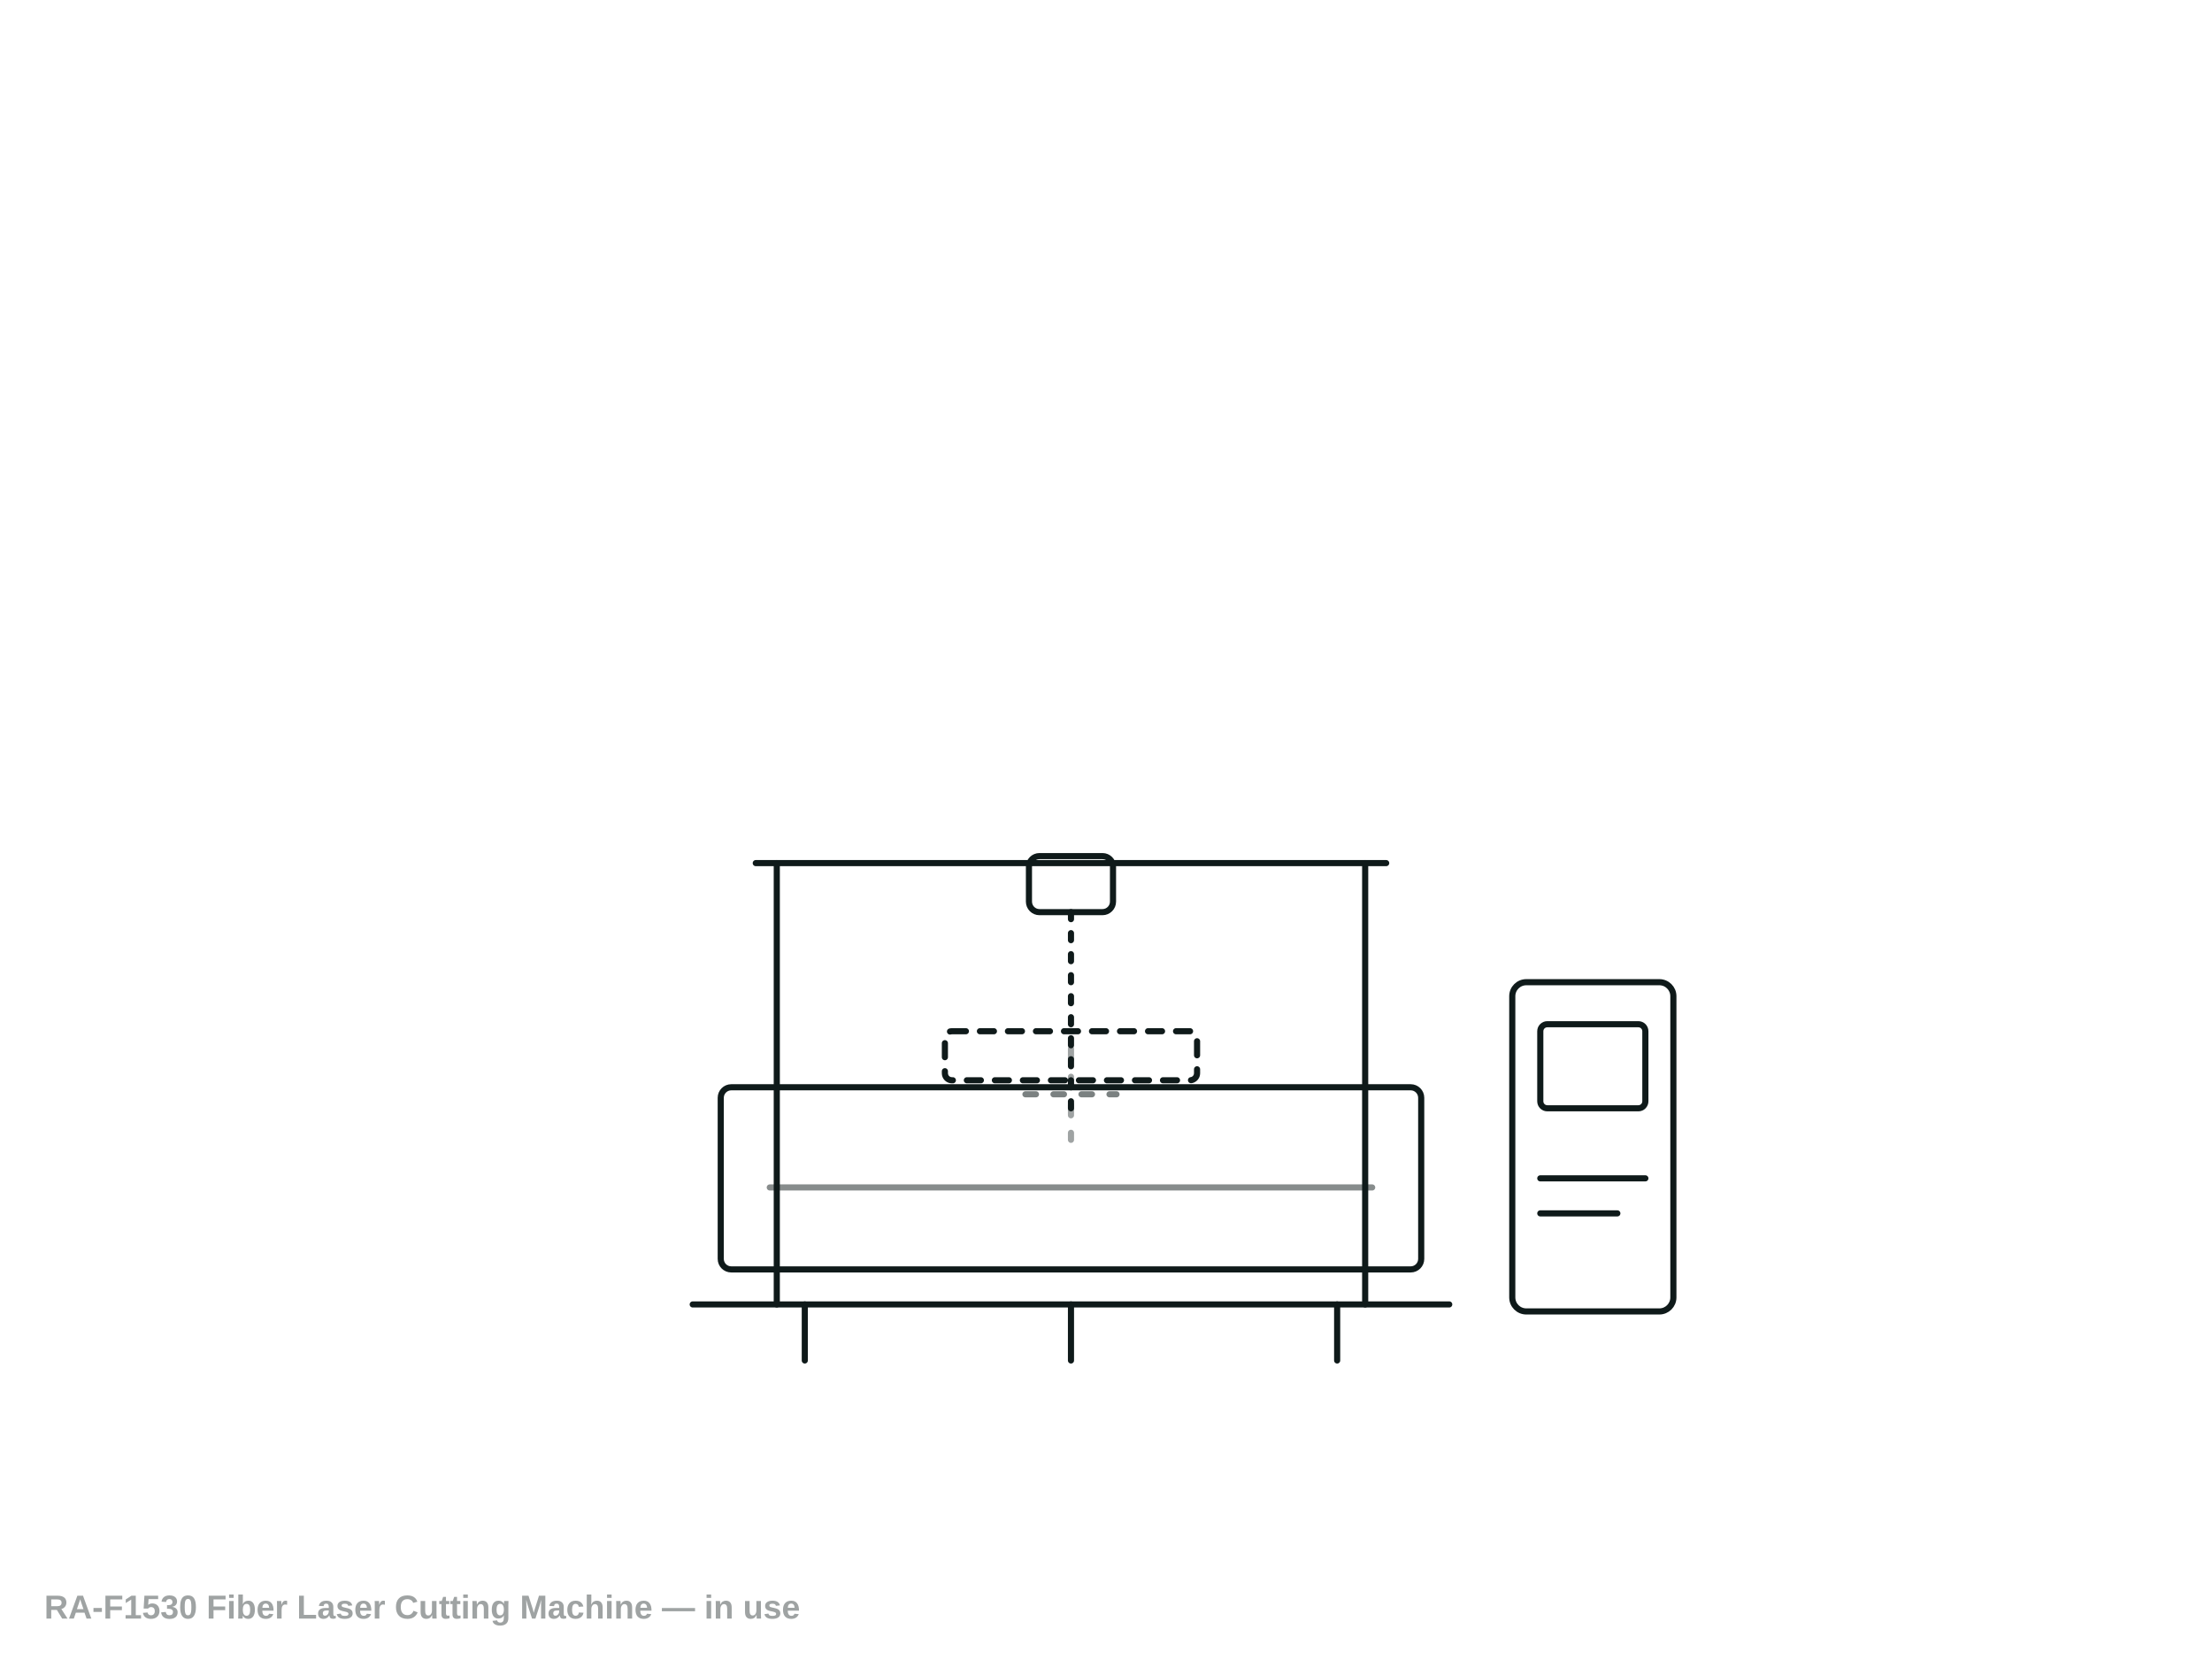
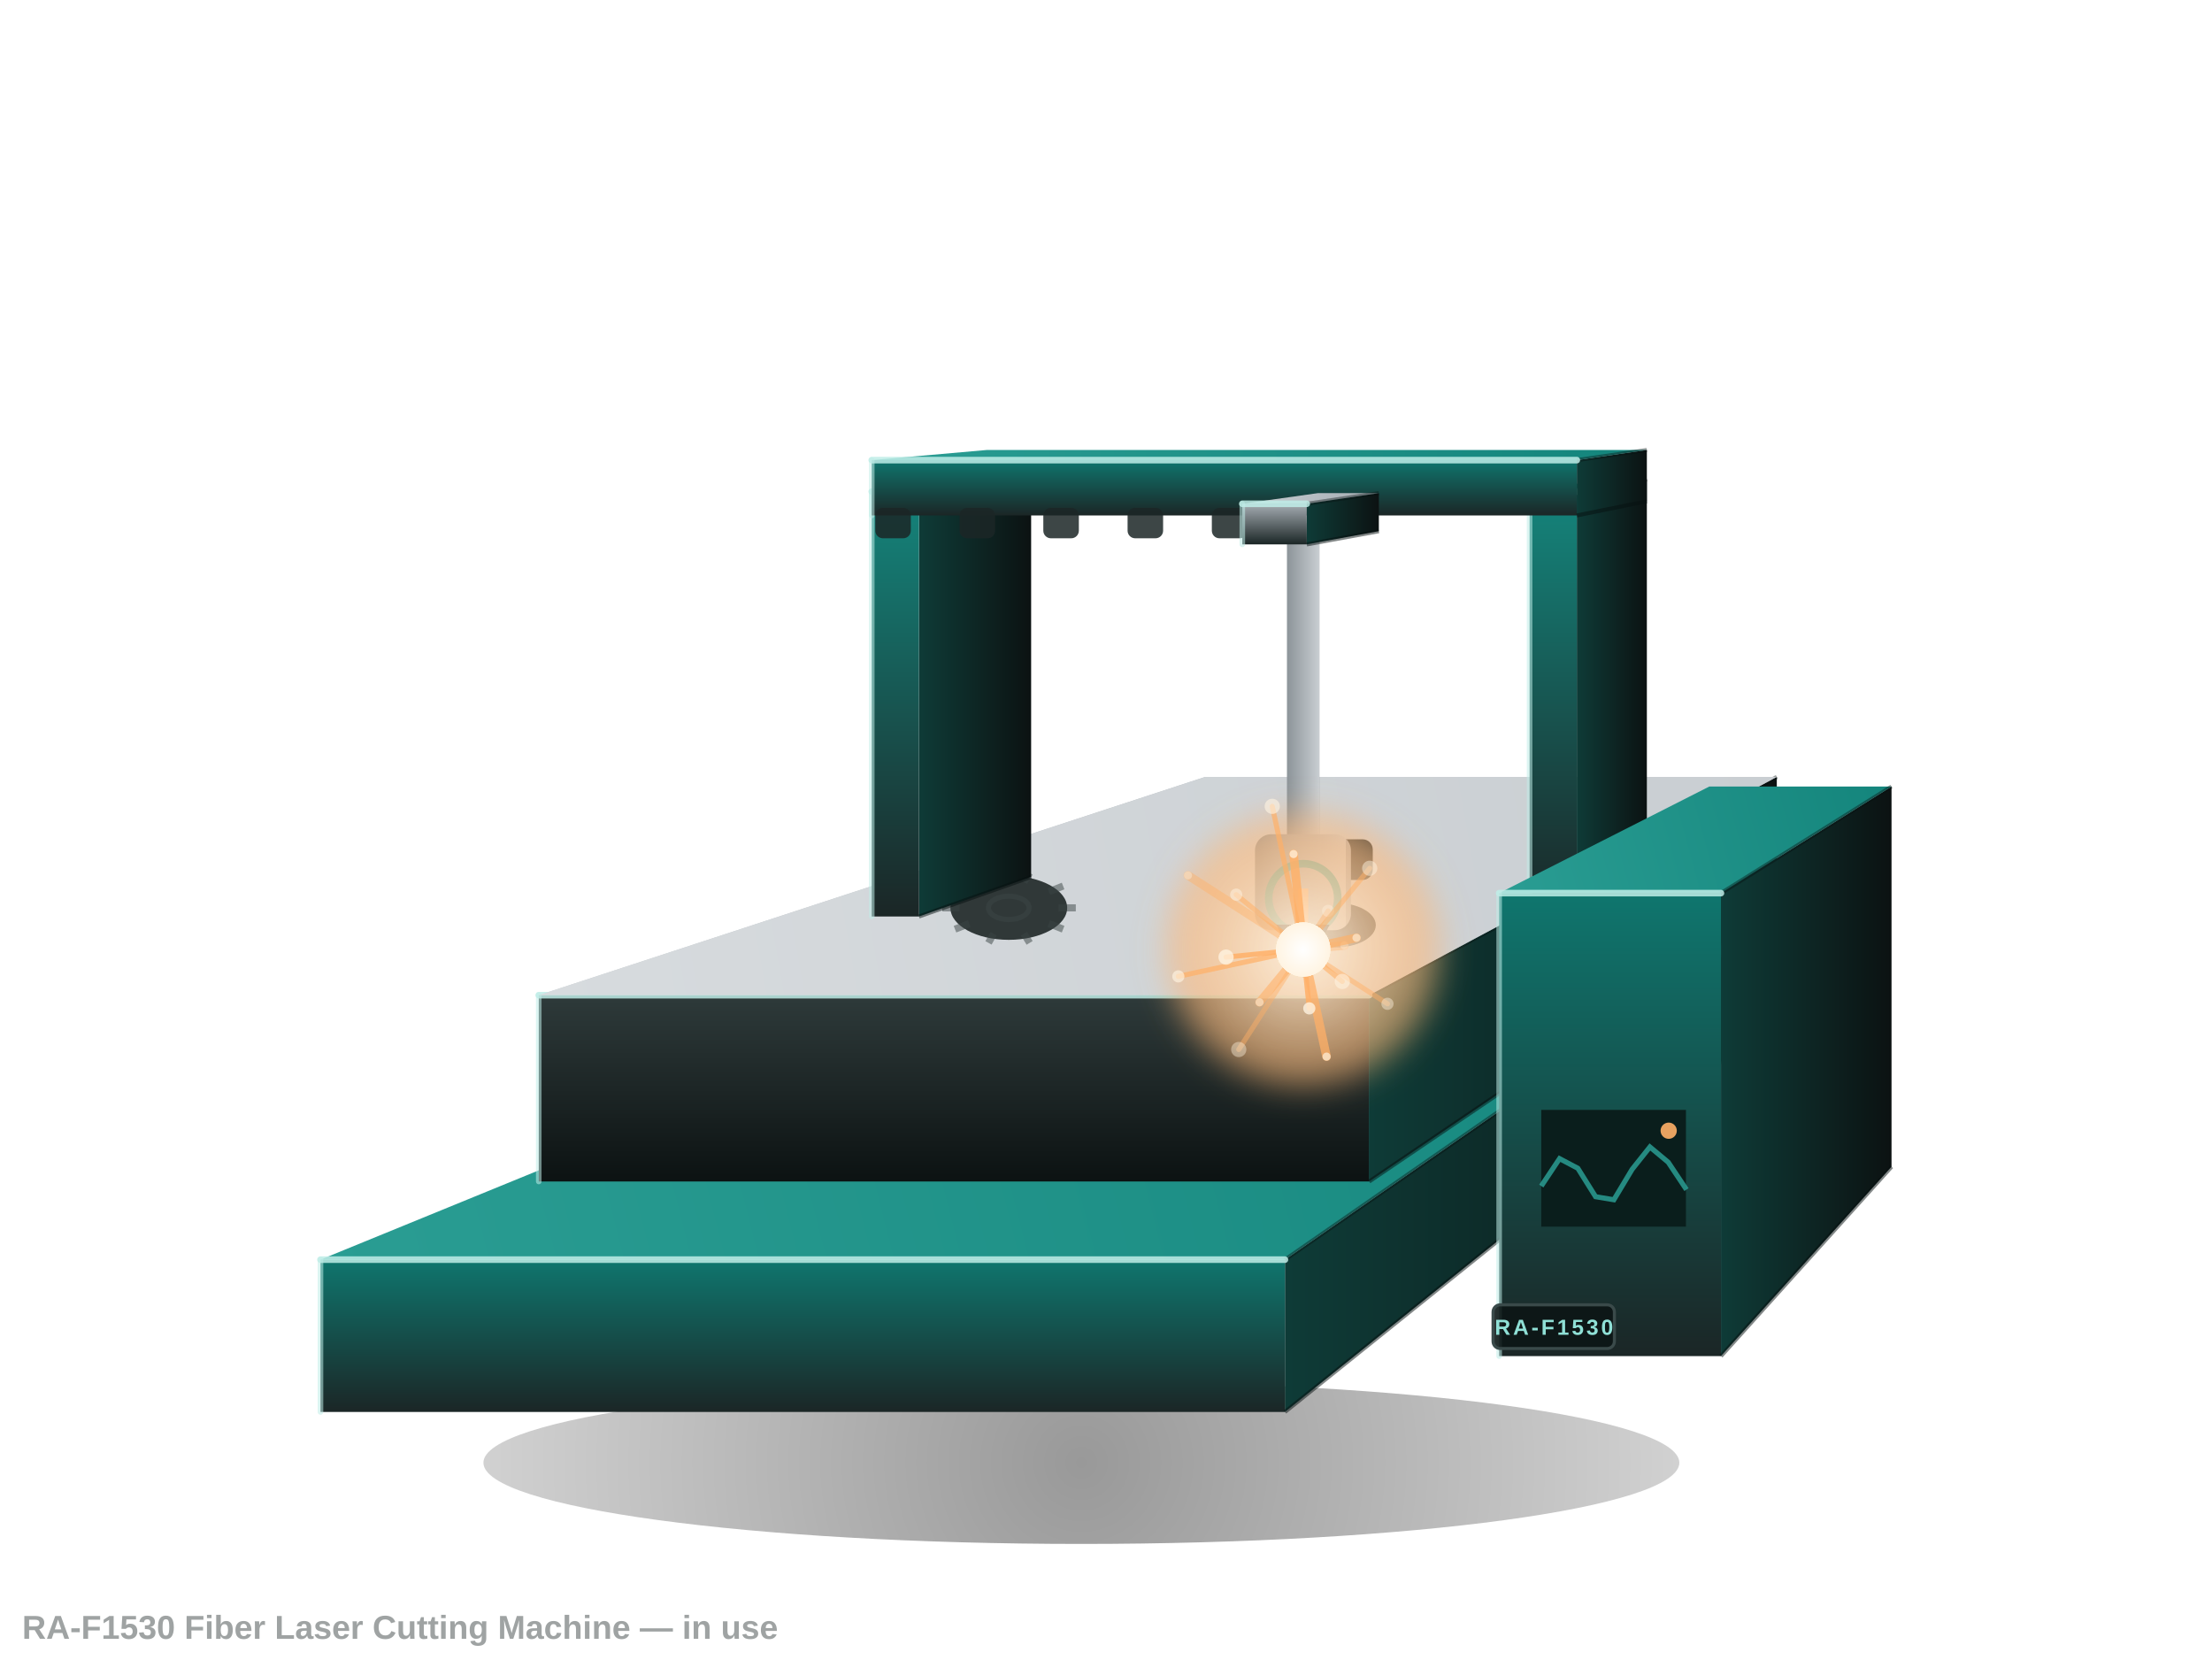
- <svg xmlns="http://www.w3.org/2000/svg" width="1200" height="900" viewBox="0 0 1200 900">
-   <g transform="translate(144.0 263.0) scale(1.9)">
-     <g fill="none" stroke="#0F1A1A" stroke-width="1.75" stroke-linecap="round" stroke-linejoin="round" opacity="1">
-       <rect x="130" y="172" width="200" height="52" rx="3" />
-       <path d="M144 200.6 L316 200.6" opacity="0.5" />
-       <rect x="194" y="156" width="72" height="14" rx="2" stroke-dasharray="4 4" />
-       <path d="M122 234 L338 234" />
-       <path d="M154 234 L154 250" />
-       <path d="M230 234 L230 250" />
-       <path d="M306 234 L306 250" />
-       <path d="M146 234 L146 108" />
-       <path d="M314 234 L314 108" />
-       <path d="M140 108 L320 108" />
-       <rect x="218" y="106" width="24" height="16" rx="3" />
-       <path d="M230 122 L230 178" stroke-dasharray="2 4" />
-       <rect x="356" y="142" width="46" height="94" rx="4" />
-       <rect x="364" y="154" width="30" height="24" rx="2" />
-       <path d="M364 198 L394 198" />
-       <path d="M364 208 L386 208" />
-       <path d="M217 174 L243 174" stroke-dasharray="3 5" opacity="0.55" />
-       <path d="M230 161 L230 187" stroke-dasharray="3 5" opacity="0.4" />
+ <svg xmlns="http://www.w3.org/2000/svg" width="2400" height="1800" viewBox="0 0 2400 1800">
+   <g transform="translate(-181.0 177.0) scale(5.5075)">
+     <g>
+       <defs>
+         <radialGradient id="rg78" cx="245.9" cy="256" r="117.8" gradientUnits="userSpaceOnUse">
+           <stop offset="0" stop-color="#000000" stop-opacity="0.4" />
+           <stop offset="60" stop-color="#000000" stop-opacity="0.18" />
+           <stop offset="100" stop-color="#000000" stop-opacity="0" />
+         </radialGradient>
+       </defs>
+       <ellipse cx="245.9" cy="256" rx="117.8" ry="16" fill="url(#rg78)" />
+       <defs>
+         <linearGradient id="lg80" x1="0" y1="252" x2="0" y2="372" gradientUnits="userSpaceOnUse">
+           <stop offset="0" stop-color="#ffffff" stop-opacity="0.16" />
+           <stop offset="100" stop-color="#ffffff" stop-opacity="0" />
+         </linearGradient>
+         <mask id="rmask79">
+           <rect x="-4000" y="252" width="9000" height="120" fill="url(#lg80)" />
+         </mask>
+       </defs>
+       <g transform="translate(0 504) scale(1,-1)" mask="url(#rmask79)">
+         <defs>
+           <linearGradient id="lg54" x1="96" y1="216" x2="395.8" y2="139.9" gradientUnits="userSpaceOnUse">
+             <stop offset="0" stop-color="#2A9D93" stop-opacity="1" />
+             <stop offset="100" stop-color="#14857C" stop-opacity="1" />
+           </linearGradient>
+           <linearGradient id="lg55" x1="0" y1="216" x2="0" y2="246" gradientUnits="userSpaceOnUse">
+             <stop offset="0" stop-color="#0F766E" stop-opacity="1" />
+             <stop offset="100" stop-color="#1B2626" stop-opacity="1" />
+           </linearGradient>
+           <linearGradient id="lg56" x1="286" y1="0" x2="395.8" y2="0" gradientUnits="userSpaceOnUse">
+             <stop offset="0" stop-color="#0E3B37" stop-opacity="1" />
+             <stop offset="100" stop-color="#0C1212" stop-opacity="1" />
+           </linearGradient>
+         </defs>
+         <polygon points="286,246 395.8,157.8 395.8,139.9 286,216" fill="url(#lg56)" />
+         <polygon points="96,216 286,216 395.8,139.9 282,139.9" fill="url(#lg54)" />
+         <polygon points="96,246 286,246 286,216 96,216" fill="url(#lg55)" />
+         <path d="M286,246 395.8,157.8" stroke="#06100F" stroke-width="0.8" opacity="0.5" fill="none" />
+         <path d="M286,216 395.8,139.9" stroke="#06100F" stroke-width="0.8" opacity="0.4" fill="none" />
+         <path d="M96,216 286,216" stroke="#BFEDE7" stroke-width="1.3" opacity="0.85" stroke-linecap="round" fill="none" />
+         <path d="M96,216 96,246" stroke="#BFEDE7" stroke-width="1.1" opacity="0.55" stroke-linecap="round" fill="none" />
+         <defs>
+           <linearGradient id="lg57" x1="139" y1="163.9" x2="382.9" y2="120.9" gradientUnits="userSpaceOnUse">
+             <stop offset="0" stop-color="#C9CED2" stop-opacity="1" />
+             <stop offset="100" stop-color="#A6ADB3" stop-opacity="1" />
+           </linearGradient>
+           <linearGradient id="lg58" x1="0" y1="163.9" x2="0" y2="200.6" gradientUnits="userSpaceOnUse">
+             <stop offset="0" stop-color="#2E3A3A" stop-opacity="1" />
+             <stop offset="100" stop-color="#0C1212" stop-opacity="1" />
+           </linearGradient>
+           <linearGradient id="lg59" x1="302.6" y1="0" x2="382.9" y2="0" gradientUnits="userSpaceOnUse">
+             <stop offset="0" stop-color="#0E3B37" stop-opacity="1" />
+             <stop offset="100" stop-color="#0C1212" stop-opacity="1" />
+           </linearGradient>
+         </defs>
+         <polygon points="302.6,200.6 382.9,146.2 382.9,120.9 302.6,163.9" fill="url(#lg59)" />
+         <polygon points="139,163.9 302.6,163.9 382.9,120.9 270.3,120.9" fill="url(#lg57)" />
+         <polygon points="139,200.6 302.6,200.6 302.6,163.9 139,163.9" fill="url(#lg58)" />
+         <path d="M302.6,200.6 382.9,146.2" stroke="#06100F" stroke-width="0.8" opacity="0.5" fill="none" />
+         <path d="M302.6,163.9 382.9,120.9" stroke="#06100F" stroke-width="0.8" opacity="0.4" fill="none" />
+         <path d="M139,163.9 302.6,163.9" stroke="#BFEDE7" stroke-width="1.3" opacity="0.85" stroke-linecap="round" fill="none" />
+         <path d="M139,163.9 139,200.6" stroke="#BFEDE7" stroke-width="1.1" opacity="0.55" stroke-linecap="round" fill="none" />
+         <defs>
+           <linearGradient id="lg60" x1="139" y1="163.9" x2="382.9" y2="120.9" gradientUnits="userSpaceOnUse">
+             <stop offset="0" stop-color="#D7DBDE" stop-opacity="1" />
+             <stop offset="55" stop-color="#C9CED2" stop-opacity="1" />
+             <stop offset="100" stop-color="#A6ADB3" stop-opacity="1" />
+           </linearGradient>
+         </defs>
+         <polygon points="139,163.9 302.6,163.9 382.9,120.9 270.3,120.9" fill="url(#lg60)" opacity="1" />
+         <ellipse cx="231.6" cy="146.7" rx="11.5" ry="6.3" fill="#141C1C" opacity="0.85" />
+         <ellipse cx="231.6" cy="146.7" rx="4" ry="2.3" fill="none" stroke="#3A4444" stroke-width="1" opacity="0.6" />
+         <line x1="241.4" y1="146.7" x2="244.8" y2="146.7" stroke="#3A4444" stroke-width="1.4" opacity="0.5" />
+         <line x1="239.5" y1="149.8" x2="242.3" y2="150.9" stroke="#3A4444" stroke-width="1.4" opacity="0.5" />
+         <line x1="234.6" y1="151.8" x2="235.7" y2="153.6" stroke="#3A4444" stroke-width="1.4" opacity="0.5" />
+         <line x1="228.6" y1="151.8" x2="227.6" y2="153.6" stroke="#3A4444" stroke-width="1.4" opacity="0.5" />
+         <line x1="223.8" y1="149.8" x2="221" y2="150.9" stroke="#3A4444" stroke-width="1.4" opacity="0.5" />
+         <line x1="221.9" y1="146.7" x2="218.5" y2="146.7" stroke="#3A4444" stroke-width="1.4" opacity="0.5" />
+         <line x1="223.8" y1="143.5" x2="221" y2="142.4" stroke="#3A4444" stroke-width="1.4" opacity="0.5" />
+         <line x1="228.6" y1="141.6" x2="227.6" y2="139.8" stroke="#3A4444" stroke-width="1.4" opacity="0.5" />
+         <line x1="234.6" y1="141.6" x2="235.7" y2="139.8" stroke="#3A4444" stroke-width="1.4" opacity="0.5" />
+         <line x1="239.5" y1="143.5" x2="242.3" y2="142.4" stroke="#3A4444" stroke-width="1.4" opacity="0.5" />
+         <rect x="282.7" y="133.2" width="20.6" height="8" rx="2" fill="#141C1C" opacity="0.85" />
+         <ellipse cx="295.9" cy="150.1" rx="8" ry="4.4" fill="#141C1C" opacity="0.85" />
+         <ellipse cx="295.9" cy="150.1" rx="3.2" ry="1.7" fill="none" stroke="#3A4444" stroke-width="0.8" opacity="0.5" />
+         <defs>
+           <linearGradient id="lg61" x1="204.6" y1="64.7" x2="236" y2="62.3" gradientUnits="userSpaceOnUse">
+             <stop offset="0" stop-color="#2A9D93" stop-opacity="1" />
+             <stop offset="100" stop-color="#14857C" stop-opacity="1" />
+           </linearGradient>
+           <linearGradient id="lg62" x1="0" y1="64.7" x2="0" y2="148.4" gradientUnits="userSpaceOnUse">
+             <stop offset="0" stop-color="#14857C" stop-opacity="1" />
+             <stop offset="100" stop-color="#1B2626" stop-opacity="1" />
+           </linearGradient>
+           <linearGradient id="lg63" x1="213.9" y1="0" x2="236" y2="0" gradientUnits="userSpaceOnUse">
+             <stop offset="0" stop-color="#0E3B37" stop-opacity="1" />
+             <stop offset="100" stop-color="#0C1212" stop-opacity="1" />
+           </linearGradient>
+         </defs>
+         <polygon points="213.9,148.4 236,140.6 236,62.3 213.9,64.7" fill="url(#lg63)" />
+         <polygon points="204.6,64.7 213.9,64.7 236,62.3 227.3,62.3" fill="url(#lg61)" />
+         <polygon points="204.6,148.4 213.9,148.4 213.9,64.7 204.6,64.7" fill="url(#lg62)" />
+         <path d="M213.9,148.4 236,140.6" stroke="#06100F" stroke-width="0.8" opacity="0.5" fill="none" />
+         <path d="M213.9,64.7 236,62.3" stroke="#06100F" stroke-width="0.8" opacity="0.4" fill="none" />
+         <path d="M204.6,64.7 213.9,64.7" stroke="#BFEDE7" stroke-width="1.3" opacity="0.85" stroke-linecap="round" fill="none" />
+         <path d="M204.6,64.7 204.6,148.4" stroke="#BFEDE7" stroke-width="1.1" opacity="0.55" stroke-linecap="round" fill="none" />
+         <defs>
+           <linearGradient id="lg64" x1="334.2" y1="64.7" x2="357.3" y2="62.3" gradientUnits="userSpaceOnUse">
+             <stop offset="0" stop-color="#2A9D93" stop-opacity="1" />
+             <stop offset="100" stop-color="#14857C" stop-opacity="1" />
+           </linearGradient>
+           <linearGradient id="lg65" x1="0" y1="64.7" x2="0" y2="148.4" gradientUnits="userSpaceOnUse">
+             <stop offset="0" stop-color="#14857C" stop-opacity="1" />
+             <stop offset="100" stop-color="#1B2626" stop-opacity="1" />
+           </linearGradient>
+           <linearGradient id="lg66" x1="343.5" y1="0" x2="357.3" y2="0" gradientUnits="userSpaceOnUse">
+             <stop offset="0" stop-color="#0E3B37" stop-opacity="1" />
+             <stop offset="100" stop-color="#0C1212" stop-opacity="1" />
+           </linearGradient>
+         </defs>
+         <polygon points="343.5,148.4 357.3,140.6 357.3,62.3 343.5,64.7" fill="url(#lg66)" />
+         <polygon points="334.2,64.7 343.5,64.7 357.3,62.3 348.6,62.3" fill="url(#lg64)" />
+         <polygon points="334.2,148.4 343.5,148.4 343.5,64.7 334.2,64.7" fill="url(#lg65)" />
+         <path d="M343.5,148.4 357.3,140.6" stroke="#06100F" stroke-width="0.8" opacity="0.5" fill="none" />
+         <path d="M343.5,64.7 357.3,62.3" stroke="#06100F" stroke-width="0.8" opacity="0.4" fill="none" />
+         <path d="M334.2,64.7 343.5,64.7" stroke="#BFEDE7" stroke-width="1.3" opacity="0.85" stroke-linecap="round" fill="none" />
+         <path d="M334.2,64.7 334.2,148.4" stroke="#BFEDE7" stroke-width="1.1" opacity="0.55" stroke-linecap="round" fill="none" />
+         <defs>
+           <linearGradient id="lg67" x1="204.6" y1="58.5" x2="357.3" y2="56.5" gradientUnits="userSpaceOnUse">
+             <stop offset="0" stop-color="#2A9D93" stop-opacity="1" />
+             <stop offset="100" stop-color="#14857C" stop-opacity="1" />
+           </linearGradient>
+           <linearGradient id="lg68" x1="0" y1="58.5" x2="0" y2="69.4" gradientUnits="userSpaceOnUse">
+             <stop offset="0" stop-color="#0F766E" stop-opacity="1" />
+             <stop offset="100" stop-color="#1B2626" stop-opacity="1" />
+           </linearGradient>
+           <linearGradient id="lg69" x1="343.5" y1="0" x2="357.3" y2="0" gradientUnits="userSpaceOnUse">
+             <stop offset="0" stop-color="#0E3B37" stop-opacity="1" />
+             <stop offset="100" stop-color="#0C1212" stop-opacity="1" />
+           </linearGradient>
+         </defs>
+         <polygon points="343.5,69.4 357.3,66.6 357.3,56.5 343.5,58.5" fill="url(#lg69)" />
+         <polygon points="204.6,58.5 343.5,58.5 357.3,56.5 227.3,56.5" fill="url(#lg67)" />
+         <polygon points="204.6,69.4 343.5,69.4 343.5,58.5 204.6,58.5" fill="url(#lg68)" />
+         <path d="M343.5,69.4 357.3,66.6" stroke="#06100F" stroke-width="0.8" opacity="0.5" fill="none" />
+         <path d="M343.5,58.5 357.3,56.5" stroke="#06100F" stroke-width="0.8" opacity="0.4" fill="none" />
+         <path d="M204.6,58.5 343.5,58.5" stroke="#BFEDE7" stroke-width="1.3" opacity="0.85" stroke-linecap="round" fill="none" />
+         <path d="M204.6,58.5 204.6,69.4" stroke="#BFEDE7" stroke-width="1.1" opacity="0.55" stroke-linecap="round" fill="none" />
+         <rect x="205.3" y="67.9" width="7" height="6" rx="1.5" fill="#1B2626" opacity="0.85" />
+         <rect x="221.9" y="67.9" width="7" height="6" rx="1.5" fill="#1B2626" opacity="0.85" />
+         <rect x="238.4" y="67.9" width="7" height="6" rx="1.5" fill="#1B2626" opacity="0.85" />
+         <rect x="255" y="67.9" width="7" height="6" rx="1.5" fill="#1B2626" opacity="0.85" />
+         <rect x="271.6" y="67.9" width="7" height="6" rx="1.5" fill="#1B2626" opacity="0.85" />
+         <defs>
+           <linearGradient id="lg73" x1="286.4" y1="74" x2="292.8" y2="74" gradientUnits="userSpaceOnUse">
+             <stop offset="0" stop-color="#8C9499" stop-opacity="1" />
+             <stop offset="32" stop-color="#C9CED2" stop-opacity="1" />
+             <stop offset="55" stop-color="#C9CED2" stop-opacity="1" />
+             <stop offset="100" stop-color="#A6ADB3" stop-opacity="1" />
+           </linearGradient>
+         </defs>
+         <circle cx="289.6" cy="74" r="3.2" fill="url(#lg73)" />
+         <polygon points="286.4,74 286.4,146.9 292.8,146.9 292.8,74" fill="url(#lg73)" />
+         <circle cx="289.6" cy="146.9" r="3.2" fill="url(#lg73)" />
+         <defs>
+           <linearGradient id="lg70" x1="277.6" y1="67.1" x2="304.5" y2="65" gradientUnits="userSpaceOnUse">
+             <stop offset="0" stop-color="#C9CED2" stop-opacity="1" />
+             <stop offset="100" stop-color="#A6ADB3" stop-opacity="1" />
+           </linearGradient>
+           <linearGradient id="lg71" x1="0" y1="67.1" x2="0" y2="75.1" gradientUnits="userSpaceOnUse">
+             <stop offset="0" stop-color="#A6ADB3" stop-opacity="1" />
+             <stop offset="100" stop-color="#1B2626" stop-opacity="1" />
+           </linearGradient>
+           <linearGradient id="lg72" x1="290.3" y1="0" x2="304.5" y2="0" gradientUnits="userSpaceOnUse">
+             <stop offset="0" stop-color="#0E3B37" stop-opacity="1" />
+             <stop offset="100" stop-color="#0C1212" stop-opacity="1" />
+           </linearGradient>
+         </defs>
+         <polygon points="290.3,75.1 304.5,72.5 304.5,65 290.3,67.1" fill="url(#lg72)" />
+         <polygon points="277.6,67.1 290.3,67.1 304.5,65 292.5,65" fill="url(#lg70)" />
+         <polygon points="277.6,75.1 290.3,75.1 290.3,67.1 277.6,67.1" fill="url(#lg71)" />
+         <path d="M290.3,75.1 304.5,72.5" stroke="#06100F" stroke-width="0.8" opacity="0.5" fill="none" />
+         <path d="M290.3,67.1 304.5,65" stroke="#06100F" stroke-width="0.8" opacity="0.4" fill="none" />
+         <path d="M277.6,67.1 290.3,67.1" stroke="#BFEDE7" stroke-width="1.3" opacity="0.85" stroke-linecap="round" fill="none" />
+         <path d="M277.6,67.1 277.6,75.1" stroke="#BFEDE7" stroke-width="1.1" opacity="0.55" stroke-linecap="round" fill="none" />
+         <defs>
+           <linearGradient id="lg74" x1="281.2" y1="146.9" x2="298" y2="146.9" gradientUnits="userSpaceOnUse">
+             <stop offset="0" stop-color="#8C9499" stop-opacity="1" />
+             <stop offset="50" stop-color="#C9CED2" stop-opacity="1" />
+             <stop offset="100" stop-color="#A6ADB3" stop-opacity="1" />
+           </linearGradient>
+         </defs>
+         <rect x="280.1" y="132.2" width="18.9" height="18.9" rx="3.2" fill="url(#lg74)" />
+         <circle cx="289.6" cy="144.8" r="6.8" fill="none" stroke="#2A9D93" stroke-width="1.5" opacity="0.8" />
+         <path d="M284.3 150 L289.6 160.5 L294.8 150 Z" fill="#0C1212" />
+         <defs>
+           <linearGradient id="lg75" x1="328.2" y1="143.8" x2="405.5" y2="122.8" gradientUnits="userSpaceOnUse">
+             <stop offset="0" stop-color="#2A9D93" stop-opacity="1" />
+             <stop offset="100" stop-color="#14857C" stop-opacity="1" />
+           </linearGradient>
+           <linearGradient id="lg76" x1="0" y1="143.8" x2="0" y2="235" gradientUnits="userSpaceOnUse">
+             <stop offset="0" stop-color="#0F766E" stop-opacity="1" />
+             <stop offset="100" stop-color="#1B2626" stop-opacity="1" />
+           </linearGradient>
+           <linearGradient id="lg77" x1="371.9" y1="0" x2="405.5" y2="0" gradientUnits="userSpaceOnUse">
+             <stop offset="0" stop-color="#0E3B37" stop-opacity="1" />
+             <stop offset="100" stop-color="#0C1212" stop-opacity="1" />
+           </linearGradient>
+         </defs>
+         <polygon points="371.9,235 405.5,197.7 405.5,122.8 371.9,143.8" fill="url(#lg77)" />
+         <polygon points="328.2,143.8 371.9,143.8 405.5,122.8 369.6,122.8" fill="url(#lg75)" />
+         <polygon points="328.2,235 371.9,235 371.9,143.8 328.2,143.8" fill="url(#lg76)" />
+         <path d="M371.9,235 405.5,197.7" stroke="#06100F" stroke-width="0.8" opacity="0.5" fill="none" />
+         <path d="M371.9,143.8 405.5,122.8" stroke="#06100F" stroke-width="0.8" opacity="0.4" fill="none" />
+         <path d="M328.2,143.8 371.9,143.8" stroke="#BFEDE7" stroke-width="1.3" opacity="0.85" stroke-linecap="round" fill="none" />
+         <path d="M328.2,143.8 328.2,235" stroke="#BFEDE7" stroke-width="1.1" opacity="0.55" stroke-linecap="round" fill="none" />
+         <rect x="336.5" y="186.5" width="28.5" height="23" fill="#0A1E1C" />
+         <polyline points="336.5,201.5 340.1,196.1 343.7,198 347.2,203.6 350.8,204.2 354.4,198.2 357.9,193.8 361.5,196.8 365.1,202.2" fill="none" stroke="#2A9D93" stroke-width="1" opacity="0.85" />
+         <circle cx="361.6" cy="190.6" r="1.6" fill="#FFB067" opacity="0.9" />
+         <rect x="327" y="224.9" width="23.9" height="8.6" rx="1.4" fill="#0B1414" opacity="0.88" />
+         <rect x="327" y="224.9" width="23.9" height="8.6" rx="1.4" fill="none" stroke="#3A4A4A" stroke-width="0.6" />
+         <text x="339" y="230.8" text-anchor="middle" font-family="Arial, sans-serif" font-size="4.3" font-weight="700" fill="#8FE0D6" letter-spacing="0.5">RA-F1530</text>
+       </g>
+       <defs>
+         <linearGradient id="lg54" x1="96" y1="216" x2="395.8" y2="139.9" gradientUnits="userSpaceOnUse">
+           <stop offset="0" stop-color="#2A9D93" stop-opacity="1" />
+           <stop offset="100" stop-color="#14857C" stop-opacity="1" />
+         </linearGradient>
+         <linearGradient id="lg55" x1="0" y1="216" x2="0" y2="246" gradientUnits="userSpaceOnUse">
+           <stop offset="0" stop-color="#0F766E" stop-opacity="1" />
+           <stop offset="100" stop-color="#1B2626" stop-opacity="1" />
+         </linearGradient>
+         <linearGradient id="lg56" x1="286" y1="0" x2="395.8" y2="0" gradientUnits="userSpaceOnUse">
+           <stop offset="0" stop-color="#0E3B37" stop-opacity="1" />
+           <stop offset="100" stop-color="#0C1212" stop-opacity="1" />
+         </linearGradient>
+       </defs>
+       <polygon points="286,246 395.8,157.8 395.8,139.9 286,216" fill="url(#lg56)" />
+       <polygon points="96,216 286,216 395.8,139.9 282,139.9" fill="url(#lg54)" />
+       <polygon points="96,246 286,246 286,216 96,216" fill="url(#lg55)" />
+       <path d="M286,246 395.8,157.8" stroke="#06100F" stroke-width="0.8" opacity="0.5" fill="none" />
+       <path d="M286,216 395.8,139.9" stroke="#06100F" stroke-width="0.8" opacity="0.4" fill="none" />
+       <path d="M96,216 286,216" stroke="#BFEDE7" stroke-width="1.3" opacity="0.85" stroke-linecap="round" fill="none" />
+       <path d="M96,216 96,246" stroke="#BFEDE7" stroke-width="1.1" opacity="0.55" stroke-linecap="round" fill="none" />
+       <defs>
+         <linearGradient id="lg57" x1="139" y1="163.9" x2="382.9" y2="120.9" gradientUnits="userSpaceOnUse">
+           <stop offset="0" stop-color="#C9CED2" stop-opacity="1" />
+           <stop offset="100" stop-color="#A6ADB3" stop-opacity="1" />
+         </linearGradient>
+         <linearGradient id="lg58" x1="0" y1="163.9" x2="0" y2="200.6" gradientUnits="userSpaceOnUse">
+           <stop offset="0" stop-color="#2E3A3A" stop-opacity="1" />
+           <stop offset="100" stop-color="#0C1212" stop-opacity="1" />
+         </linearGradient>
+         <linearGradient id="lg59" x1="302.6" y1="0" x2="382.9" y2="0" gradientUnits="userSpaceOnUse">
+           <stop offset="0" stop-color="#0E3B37" stop-opacity="1" />
+           <stop offset="100" stop-color="#0C1212" stop-opacity="1" />
+         </linearGradient>
+       </defs>
+       <polygon points="302.6,200.6 382.9,146.2 382.9,120.9 302.6,163.9" fill="url(#lg59)" />
+       <polygon points="139,163.9 302.6,163.9 382.9,120.9 270.3,120.9" fill="url(#lg57)" />
+       <polygon points="139,200.6 302.6,200.6 302.6,163.9 139,163.9" fill="url(#lg58)" />
+       <path d="M302.6,200.6 382.9,146.2" stroke="#06100F" stroke-width="0.8" opacity="0.5" fill="none" />
+       <path d="M302.6,163.9 382.9,120.9" stroke="#06100F" stroke-width="0.8" opacity="0.4" fill="none" />
+       <path d="M139,163.9 302.6,163.9" stroke="#BFEDE7" stroke-width="1.3" opacity="0.85" stroke-linecap="round" fill="none" />
+       <path d="M139,163.9 139,200.6" stroke="#BFEDE7" stroke-width="1.1" opacity="0.55" stroke-linecap="round" fill="none" />
+       <defs>
+         <linearGradient id="lg60" x1="139" y1="163.9" x2="382.9" y2="120.9" gradientUnits="userSpaceOnUse">
+           <stop offset="0" stop-color="#D7DBDE" stop-opacity="1" />
+           <stop offset="55" stop-color="#C9CED2" stop-opacity="1" />
+           <stop offset="100" stop-color="#A6ADB3" stop-opacity="1" />
+         </linearGradient>
+       </defs>
+       <polygon points="139,163.9 302.6,163.9 382.9,120.9 270.3,120.9" fill="url(#lg60)" opacity="1" />
+       <ellipse cx="231.6" cy="146.7" rx="11.5" ry="6.3" fill="#141C1C" opacity="0.85" />
+       <ellipse cx="231.6" cy="146.7" rx="4" ry="2.3" fill="none" stroke="#3A4444" stroke-width="1" opacity="0.6" />
+       <line x1="241.4" y1="146.7" x2="244.8" y2="146.7" stroke="#3A4444" stroke-width="1.4" opacity="0.5" />
+       <line x1="239.5" y1="149.8" x2="242.3" y2="150.9" stroke="#3A4444" stroke-width="1.4" opacity="0.5" />
+       <line x1="234.6" y1="151.8" x2="235.7" y2="153.6" stroke="#3A4444" stroke-width="1.4" opacity="0.5" />
+       <line x1="228.6" y1="151.8" x2="227.6" y2="153.6" stroke="#3A4444" stroke-width="1.4" opacity="0.5" />
+       <line x1="223.8" y1="149.8" x2="221" y2="150.9" stroke="#3A4444" stroke-width="1.4" opacity="0.5" />
+       <line x1="221.9" y1="146.7" x2="218.5" y2="146.7" stroke="#3A4444" stroke-width="1.4" opacity="0.5" />
+       <line x1="223.8" y1="143.5" x2="221" y2="142.4" stroke="#3A4444" stroke-width="1.4" opacity="0.5" />
+       <line x1="228.6" y1="141.6" x2="227.6" y2="139.8" stroke="#3A4444" stroke-width="1.4" opacity="0.5" />
+       <line x1="234.6" y1="141.6" x2="235.7" y2="139.8" stroke="#3A4444" stroke-width="1.4" opacity="0.5" />
+       <line x1="239.5" y1="143.5" x2="242.3" y2="142.4" stroke="#3A4444" stroke-width="1.4" opacity="0.5" />
+       <rect x="282.7" y="133.2" width="20.6" height="8" rx="2" fill="#141C1C" opacity="0.85" />
+       <ellipse cx="295.9" cy="150.1" rx="8" ry="4.4" fill="#141C1C" opacity="0.85" />
+       <ellipse cx="295.9" cy="150.1" rx="3.2" ry="1.7" fill="none" stroke="#3A4444" stroke-width="0.8" opacity="0.5" />
+       <defs>
+         <linearGradient id="lg61" x1="204.6" y1="64.7" x2="236" y2="62.3" gradientUnits="userSpaceOnUse">
+           <stop offset="0" stop-color="#2A9D93" stop-opacity="1" />
+           <stop offset="100" stop-color="#14857C" stop-opacity="1" />
+         </linearGradient>
+         <linearGradient id="lg62" x1="0" y1="64.7" x2="0" y2="148.4" gradientUnits="userSpaceOnUse">
+           <stop offset="0" stop-color="#14857C" stop-opacity="1" />
+           <stop offset="100" stop-color="#1B2626" stop-opacity="1" />
+         </linearGradient>
+         <linearGradient id="lg63" x1="213.9" y1="0" x2="236" y2="0" gradientUnits="userSpaceOnUse">
+           <stop offset="0" stop-color="#0E3B37" stop-opacity="1" />
+           <stop offset="100" stop-color="#0C1212" stop-opacity="1" />
+         </linearGradient>
+       </defs>
+       <polygon points="213.9,148.4 236,140.6 236,62.3 213.9,64.7" fill="url(#lg63)" />
+       <polygon points="204.6,64.7 213.9,64.7 236,62.3 227.3,62.3" fill="url(#lg61)" />
+       <polygon points="204.6,148.4 213.9,148.4 213.9,64.7 204.6,64.7" fill="url(#lg62)" />
+       <path d="M213.9,148.4 236,140.6" stroke="#06100F" stroke-width="0.8" opacity="0.5" fill="none" />
+       <path d="M213.9,64.7 236,62.3" stroke="#06100F" stroke-width="0.8" opacity="0.4" fill="none" />
+       <path d="M204.6,64.7 213.9,64.7" stroke="#BFEDE7" stroke-width="1.3" opacity="0.85" stroke-linecap="round" fill="none" />
+       <path d="M204.6,64.7 204.6,148.4" stroke="#BFEDE7" stroke-width="1.1" opacity="0.55" stroke-linecap="round" fill="none" />
+       <defs>
+         <linearGradient id="lg64" x1="334.2" y1="64.7" x2="357.3" y2="62.3" gradientUnits="userSpaceOnUse">
+           <stop offset="0" stop-color="#2A9D93" stop-opacity="1" />
+           <stop offset="100" stop-color="#14857C" stop-opacity="1" />
+         </linearGradient>
+         <linearGradient id="lg65" x1="0" y1="64.7" x2="0" y2="148.4" gradientUnits="userSpaceOnUse">
+           <stop offset="0" stop-color="#14857C" stop-opacity="1" />
+           <stop offset="100" stop-color="#1B2626" stop-opacity="1" />
+         </linearGradient>
+         <linearGradient id="lg66" x1="343.5" y1="0" x2="357.3" y2="0" gradientUnits="userSpaceOnUse">
+           <stop offset="0" stop-color="#0E3B37" stop-opacity="1" />
+           <stop offset="100" stop-color="#0C1212" stop-opacity="1" />
+         </linearGradient>
+       </defs>
+       <polygon points="343.5,148.4 357.3,140.6 357.3,62.3 343.5,64.7" fill="url(#lg66)" />
+       <polygon points="334.2,64.7 343.5,64.7 357.3,62.3 348.6,62.3" fill="url(#lg64)" />
+       <polygon points="334.2,148.4 343.5,148.4 343.5,64.7 334.2,64.7" fill="url(#lg65)" />
+       <path d="M343.5,148.4 357.3,140.6" stroke="#06100F" stroke-width="0.8" opacity="0.5" fill="none" />
+       <path d="M343.5,64.7 357.3,62.3" stroke="#06100F" stroke-width="0.8" opacity="0.4" fill="none" />
+       <path d="M334.2,64.7 343.5,64.7" stroke="#BFEDE7" stroke-width="1.3" opacity="0.85" stroke-linecap="round" fill="none" />
+       <path d="M334.2,64.7 334.2,148.4" stroke="#BFEDE7" stroke-width="1.1" opacity="0.55" stroke-linecap="round" fill="none" />
+       <defs>
+         <linearGradient id="lg67" x1="204.6" y1="58.5" x2="357.3" y2="56.5" gradientUnits="userSpaceOnUse">
+           <stop offset="0" stop-color="#2A9D93" stop-opacity="1" />
+           <stop offset="100" stop-color="#14857C" stop-opacity="1" />
+         </linearGradient>
+         <linearGradient id="lg68" x1="0" y1="58.5" x2="0" y2="69.4" gradientUnits="userSpaceOnUse">
+           <stop offset="0" stop-color="#0F766E" stop-opacity="1" />
+           <stop offset="100" stop-color="#1B2626" stop-opacity="1" />
+         </linearGradient>
+         <linearGradient id="lg69" x1="343.5" y1="0" x2="357.3" y2="0" gradientUnits="userSpaceOnUse">
+           <stop offset="0" stop-color="#0E3B37" stop-opacity="1" />
+           <stop offset="100" stop-color="#0C1212" stop-opacity="1" />
+         </linearGradient>
+       </defs>
+       <polygon points="343.5,69.4 357.3,66.6 357.3,56.5 343.5,58.5" fill="url(#lg69)" />
+       <polygon points="204.6,58.5 343.5,58.5 357.3,56.5 227.3,56.5" fill="url(#lg67)" />
+       <polygon points="204.6,69.4 343.5,69.4 343.5,58.5 204.6,58.5" fill="url(#lg68)" />
+       <path d="M343.5,69.4 357.3,66.6" stroke="#06100F" stroke-width="0.8" opacity="0.5" fill="none" />
+       <path d="M343.5,58.5 357.3,56.5" stroke="#06100F" stroke-width="0.8" opacity="0.4" fill="none" />
+       <path d="M204.6,58.5 343.5,58.5" stroke="#BFEDE7" stroke-width="1.3" opacity="0.85" stroke-linecap="round" fill="none" />
+       <path d="M204.6,58.5 204.6,69.4" stroke="#BFEDE7" stroke-width="1.1" opacity="0.55" stroke-linecap="round" fill="none" />
+       <rect x="205.3" y="67.9" width="7" height="6" rx="1.5" fill="#1B2626" opacity="0.85" />
+       <rect x="221.9" y="67.9" width="7" height="6" rx="1.5" fill="#1B2626" opacity="0.85" />
+       <rect x="238.4" y="67.9" width="7" height="6" rx="1.5" fill="#1B2626" opacity="0.85" />
+       <rect x="255" y="67.9" width="7" height="6" rx="1.5" fill="#1B2626" opacity="0.85" />
+       <rect x="271.6" y="67.9" width="7" height="6" rx="1.5" fill="#1B2626" opacity="0.85" />
+       <defs>
+         <linearGradient id="lg73" x1="286.4" y1="74" x2="292.8" y2="74" gradientUnits="userSpaceOnUse">
+           <stop offset="0" stop-color="#8C9499" stop-opacity="1" />
+           <stop offset="32" stop-color="#C9CED2" stop-opacity="1" />
+           <stop offset="55" stop-color="#C9CED2" stop-opacity="1" />
+           <stop offset="100" stop-color="#A6ADB3" stop-opacity="1" />
+         </linearGradient>
+       </defs>
+       <circle cx="289.6" cy="74" r="3.2" fill="url(#lg73)" />
+       <polygon points="286.4,74 286.4,146.9 292.8,146.9 292.8,74" fill="url(#lg73)" />
+       <circle cx="289.6" cy="146.9" r="3.2" fill="url(#lg73)" />
+       <defs>
+         <linearGradient id="lg70" x1="277.6" y1="67.1" x2="304.5" y2="65" gradientUnits="userSpaceOnUse">
+           <stop offset="0" stop-color="#C9CED2" stop-opacity="1" />
+           <stop offset="100" stop-color="#A6ADB3" stop-opacity="1" />
+         </linearGradient>
+         <linearGradient id="lg71" x1="0" y1="67.1" x2="0" y2="75.1" gradientUnits="userSpaceOnUse">
+           <stop offset="0" stop-color="#A6ADB3" stop-opacity="1" />
+           <stop offset="100" stop-color="#1B2626" stop-opacity="1" />
+         </linearGradient>
+         <linearGradient id="lg72" x1="290.3" y1="0" x2="304.5" y2="0" gradientUnits="userSpaceOnUse">
+           <stop offset="0" stop-color="#0E3B37" stop-opacity="1" />
+           <stop offset="100" stop-color="#0C1212" stop-opacity="1" />
+         </linearGradient>
+       </defs>
+       <polygon points="290.3,75.1 304.5,72.5 304.5,65 290.3,67.1" fill="url(#lg72)" />
+       <polygon points="277.6,67.1 290.3,67.1 304.5,65 292.5,65" fill="url(#lg70)" />
+       <polygon points="277.6,75.1 290.3,75.1 290.3,67.1 277.6,67.1" fill="url(#lg71)" />
+       <path d="M290.3,75.1 304.5,72.5" stroke="#06100F" stroke-width="0.8" opacity="0.5" fill="none" />
+       <path d="M290.3,67.1 304.5,65" stroke="#06100F" stroke-width="0.8" opacity="0.4" fill="none" />
+       <path d="M277.6,67.1 290.3,67.1" stroke="#BFEDE7" stroke-width="1.3" opacity="0.85" stroke-linecap="round" fill="none" />
+       <path d="M277.6,67.1 277.6,75.1" stroke="#BFEDE7" stroke-width="1.1" opacity="0.55" stroke-linecap="round" fill="none" />
+       <defs>
+         <linearGradient id="lg74" x1="281.2" y1="146.9" x2="298" y2="146.9" gradientUnits="userSpaceOnUse">
+           <stop offset="0" stop-color="#8C9499" stop-opacity="1" />
+           <stop offset="50" stop-color="#C9CED2" stop-opacity="1" />
+           <stop offset="100" stop-color="#A6ADB3" stop-opacity="1" />
+         </linearGradient>
+       </defs>
+       <rect x="280.1" y="132.2" width="18.9" height="18.9" rx="3.2" fill="url(#lg74)" />
+       <circle cx="289.6" cy="144.8" r="6.8" fill="none" stroke="#2A9D93" stroke-width="1.5" opacity="0.8" />
+       <path d="M284.3 150 L289.6 160.5 L294.8 150 Z" fill="#0C1212" />
+       <defs>
+         <linearGradient id="lg75" x1="328.2" y1="143.8" x2="405.5" y2="122.8" gradientUnits="userSpaceOnUse">
+           <stop offset="0" stop-color="#2A9D93" stop-opacity="1" />
+           <stop offset="100" stop-color="#14857C" stop-opacity="1" />
+         </linearGradient>
+         <linearGradient id="lg76" x1="0" y1="143.8" x2="0" y2="235" gradientUnits="userSpaceOnUse">
+           <stop offset="0" stop-color="#0F766E" stop-opacity="1" />
+           <stop offset="100" stop-color="#1B2626" stop-opacity="1" />
+         </linearGradient>
+         <linearGradient id="lg77" x1="371.9" y1="0" x2="405.5" y2="0" gradientUnits="userSpaceOnUse">
+           <stop offset="0" stop-color="#0E3B37" stop-opacity="1" />
+           <stop offset="100" stop-color="#0C1212" stop-opacity="1" />
+         </linearGradient>
+       </defs>
+       <polygon points="371.9,235 405.5,197.7 405.5,122.8 371.9,143.8" fill="url(#lg77)" />
+       <polygon points="328.2,143.8 371.9,143.8 405.5,122.8 369.6,122.8" fill="url(#lg75)" />
+       <polygon points="328.2,235 371.9,235 371.9,143.8 328.2,143.8" fill="url(#lg76)" />
+       <path d="M371.9,235 405.5,197.7" stroke="#06100F" stroke-width="0.8" opacity="0.5" fill="none" />
+       <path d="M371.9,143.8 405.5,122.8" stroke="#06100F" stroke-width="0.8" opacity="0.4" fill="none" />
+       <path d="M328.2,143.8 371.9,143.8" stroke="#BFEDE7" stroke-width="1.3" opacity="0.85" stroke-linecap="round" fill="none" />
+       <path d="M328.2,143.8 328.2,235" stroke="#BFEDE7" stroke-width="1.1" opacity="0.55" stroke-linecap="round" fill="none" />
+       <rect x="336.5" y="186.5" width="28.5" height="23" fill="#0A1E1C" />
+       <polyline points="336.5,201.5 340.1,196.1 343.7,198 347.2,203.6 350.8,204.2 354.4,198.2 357.9,193.8 361.5,196.8 365.1,202.2" fill="none" stroke="#2A9D93" stroke-width="1" opacity="0.85" />
+       <circle cx="361.6" cy="190.6" r="1.6" fill="#FFB067" opacity="0.9" />
+       <rect x="327" y="224.9" width="23.9" height="8.6" rx="1.4" fill="#0B1414" opacity="0.88" />
+       <rect x="327" y="224.9" width="23.9" height="8.6" rx="1.4" fill="none" stroke="#3A4A4A" stroke-width="0.6" />
+       <text x="339" y="230.8" text-anchor="middle" font-family="Arial, sans-serif" font-size="4.3" font-weight="700" fill="#8FE0D6" letter-spacing="0.5">RA-F1530</text>
+       <line x1="289.6" y1="142.9" x2="289.6" y2="154.9" stroke="#FFB067" stroke-width="2" opacity="0.9" />
+       <defs>
+         <radialGradient id="rg82" cx="289.6" cy="154.9" r="27" gradientUnits="userSpaceOnUse">
+           <stop offset="0" stop-color="#FFF4E2" stop-opacity="0.95" />
+           <stop offset="35" stop-color="#FFB067" stop-opacity="0.55" />
+           <stop offset="100" stop-color="#FFB067" stop-opacity="0" />
+         </radialGradient>
+         <radialGradient id="rg83" cx="289.6" cy="154.9" r="5.4" gradientUnits="userSpaceOnUse">
+           <stop offset="0" stop-color="#ffffff" stop-opacity="1" />
+           <stop offset="55" stop-color="#FFF4E2" stop-opacity="1" />
+           <stop offset="100" stop-color="#FFB067" stop-opacity="0" />
+         </radialGradient>
+         <filter id="blur81" x="-200%" y="-200%" width="500%" height="500%">
+           <feGaussianBlur stdDeviation="3.15" />
+         </filter>
+       </defs>
+       <circle cx="289.6" cy="154.9" r="27" fill="url(#rg82)" filter="url(#blur81)" />
+       <line x1="289.6" y1="154.9" x2="297.7" y2="154.1" stroke="#FFB067" stroke-width="1.7" stroke-linecap="round" opacity="0.35" />
+       <circle cx="297.7" cy="154.1" r="0.8" fill="#FFF4E2" opacity="0.32" />
+       <line x1="289.6" y1="154.9" x2="306.2" y2="165.6" stroke="#FFB067" stroke-width="1" stroke-linecap="round" opacity="0.48" />
+       <circle cx="306.2" cy="165.6" r="1.2" fill="#FFF4E2" opacity="0.43" />
+       <line x1="289.6" y1="154.9" x2="297.3" y2="161.2" stroke="#FFB067" stroke-width="1" stroke-linecap="round" opacity="0.61" />
+       <circle cx="297.3" cy="161.2" r="1.5" fill="#FFF4E2" opacity="0.55" />
+       <line x1="289.6" y1="154.9" x2="294.2" y2="176" stroke="#FFB067" stroke-width="1.7" stroke-linecap="round" opacity="0.74" />
+       <circle cx="294.2" cy="176" r="0.8" fill="#FFF4E2" opacity="0.67" />
+       <line x1="289.6" y1="154.9" x2="290.8" y2="166.5" stroke="#FFB067" stroke-width="1" stroke-linecap="round" opacity="0.87" />
+       <circle cx="290.8" cy="166.5" r="1.2" fill="#FFF4E2" opacity="0.78" />
+       <line x1="289.6" y1="154.9" x2="276.9" y2="174.6" stroke="#FFB067" stroke-width="1" stroke-linecap="round" opacity="0.45" />
+       <circle cx="276.9" cy="174.6" r="1.5" fill="#FFF4E2" opacity="0.41" />
+       <line x1="289.6" y1="154.9" x2="281" y2="165.3" stroke="#FFB067" stroke-width="1.7" stroke-linecap="round" opacity="0.58" />
+       <circle cx="281" cy="165.3" r="0.8" fill="#FFF4E2" opacity="0.52" />
+       <line x1="289.6" y1="154.9" x2="265" y2="160.2" stroke="#FFB067" stroke-width="1" stroke-linecap="round" opacity="0.71" />
+       <circle cx="265" cy="160.2" r="1.2" fill="#FFF4E2" opacity="0.64" />
+       <line x1="289.6" y1="154.9" x2="274.4" y2="156.4" stroke="#FFB067" stroke-width="1" stroke-linecap="round" opacity="0.84" />
+       <circle cx="274.4" cy="156.4" r="1.5" fill="#FFF4E2" opacity="0.76" />
+       <line x1="289.6" y1="154.9" x2="266.9" y2="140.3" stroke="#FFB067" stroke-width="1.7" stroke-linecap="round" opacity="0.42" />
+       <circle cx="266.9" cy="140.3" r="0.8" fill="#FFF4E2" opacity="0.38" />
+       <line x1="289.6" y1="154.9" x2="276.4" y2="144.1" stroke="#FFB067" stroke-width="1" stroke-linecap="round" opacity="0.55" />
+       <circle cx="276.4" cy="144.1" r="1.2" fill="#FFF4E2" opacity="0.50" />
+       <line x1="289.6" y1="154.9" x2="283.5" y2="126.7" stroke="#FFB067" stroke-width="1" stroke-linecap="round" opacity="0.68" />
+       <circle cx="283.5" cy="126.7" r="1.5" fill="#FFF4E2" opacity="0.61" />
+       <line x1="289.6" y1="154.9" x2="287.7" y2="136.1" stroke="#FFB067" stroke-width="1.7" stroke-linecap="round" opacity="0.81" />
+       <circle cx="287.7" cy="136.1" r="0.8" fill="#FFF4E2" opacity="0.73" />
+       <line x1="289.6" y1="154.9" x2="294.5" y2="147.3" stroke="#FFB067" stroke-width="1" stroke-linecap="round" opacity="0.39" />
+       <circle cx="294.5" cy="147.3" r="1.2" fill="#FFF4E2" opacity="0.35" />
+       <line x1="289.6" y1="154.9" x2="302.7" y2="138.9" stroke="#FFB067" stroke-width="1" stroke-linecap="round" opacity="0.52" />
+       <circle cx="302.7" cy="138.9" r="1.5" fill="#FFF4E2" opacity="0.47" />
+       <line x1="289.6" y1="154.9" x2="300.1" y2="152.6" stroke="#FFB067" stroke-width="1.7" stroke-linecap="round" opacity="0.65" />
+       <circle cx="300.1" cy="152.6" r="0.8" fill="#FFF4E2" opacity="0.59" />
+       <circle cx="289.6" cy="154.9" r="5.4" fill="url(#rg83)" />
    </g>
  </g>
-   <text x="24" y="878" font-family="Arial, sans-serif" font-size="18" font-weight="600" fill="#0F1A1A" opacity="0.4">RA-F1530 Fiber Laser Cutting Machine — in use</text>
+   <text x="24" y="1778" font-family="Arial, sans-serif" font-size="36" font-weight="600" fill="#0F1A1A" opacity="0.4">RA-F1530 Fiber Laser Cutting Machine — in use</text>
</svg>
